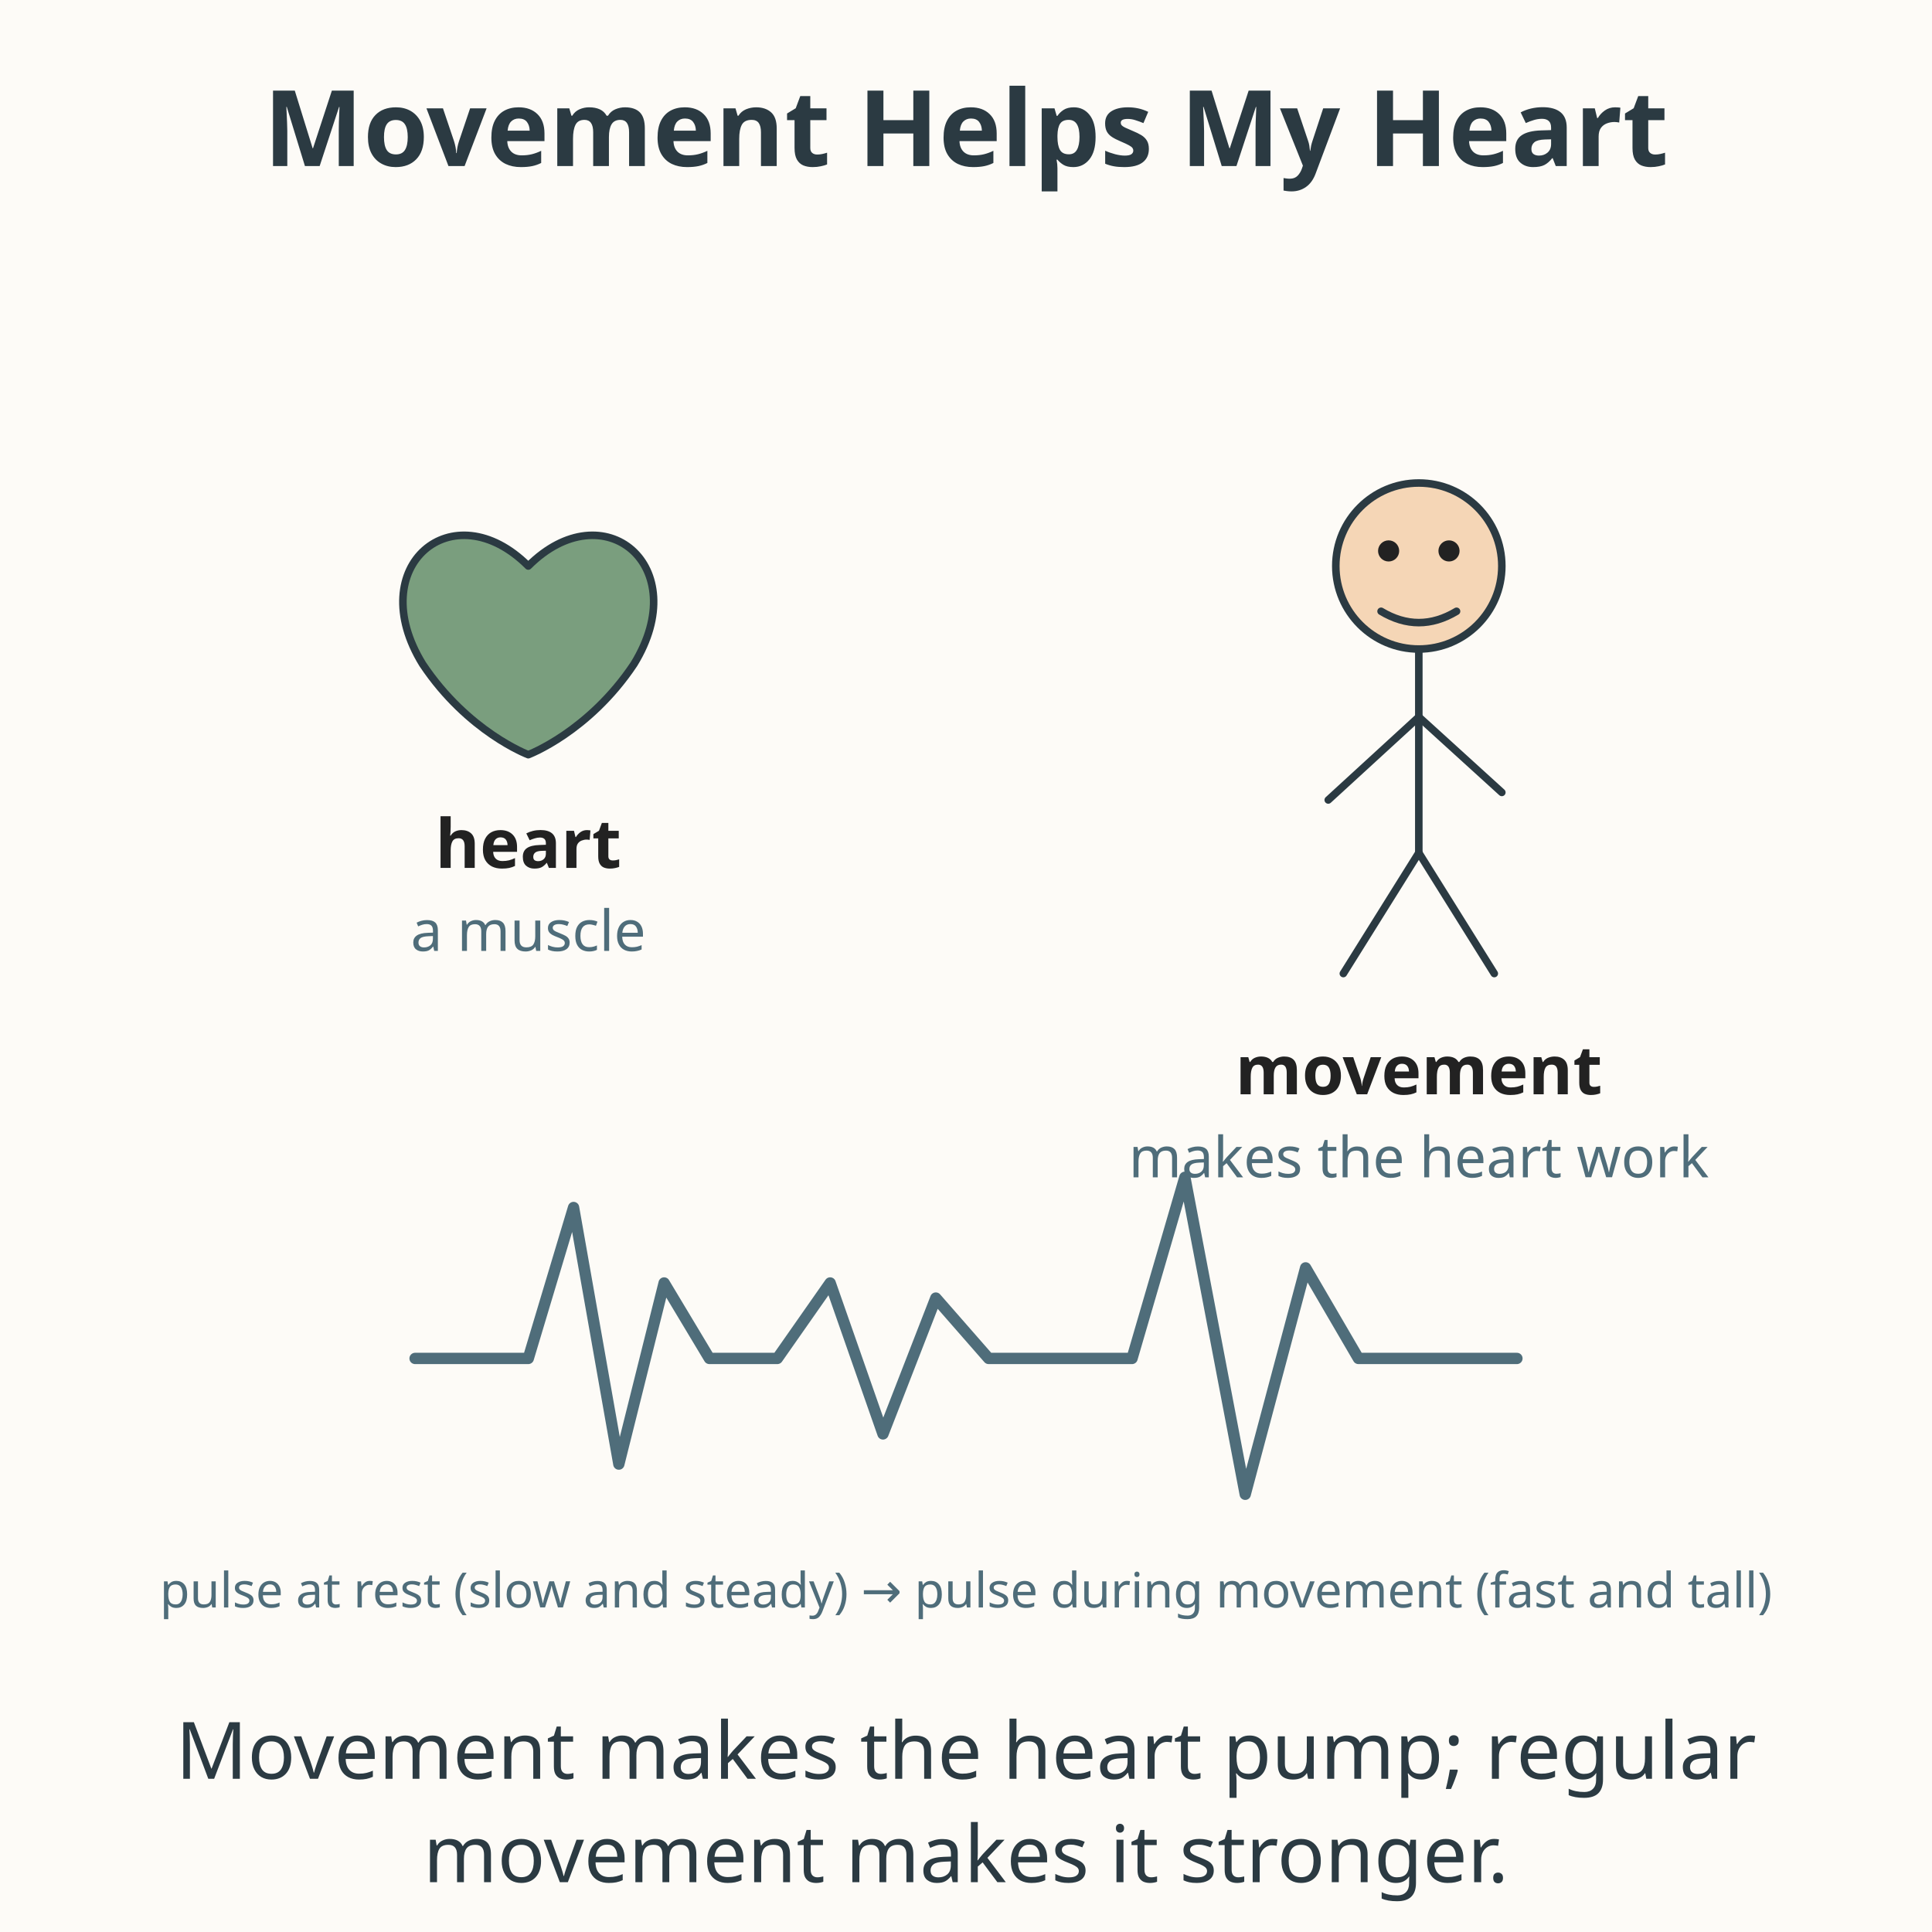
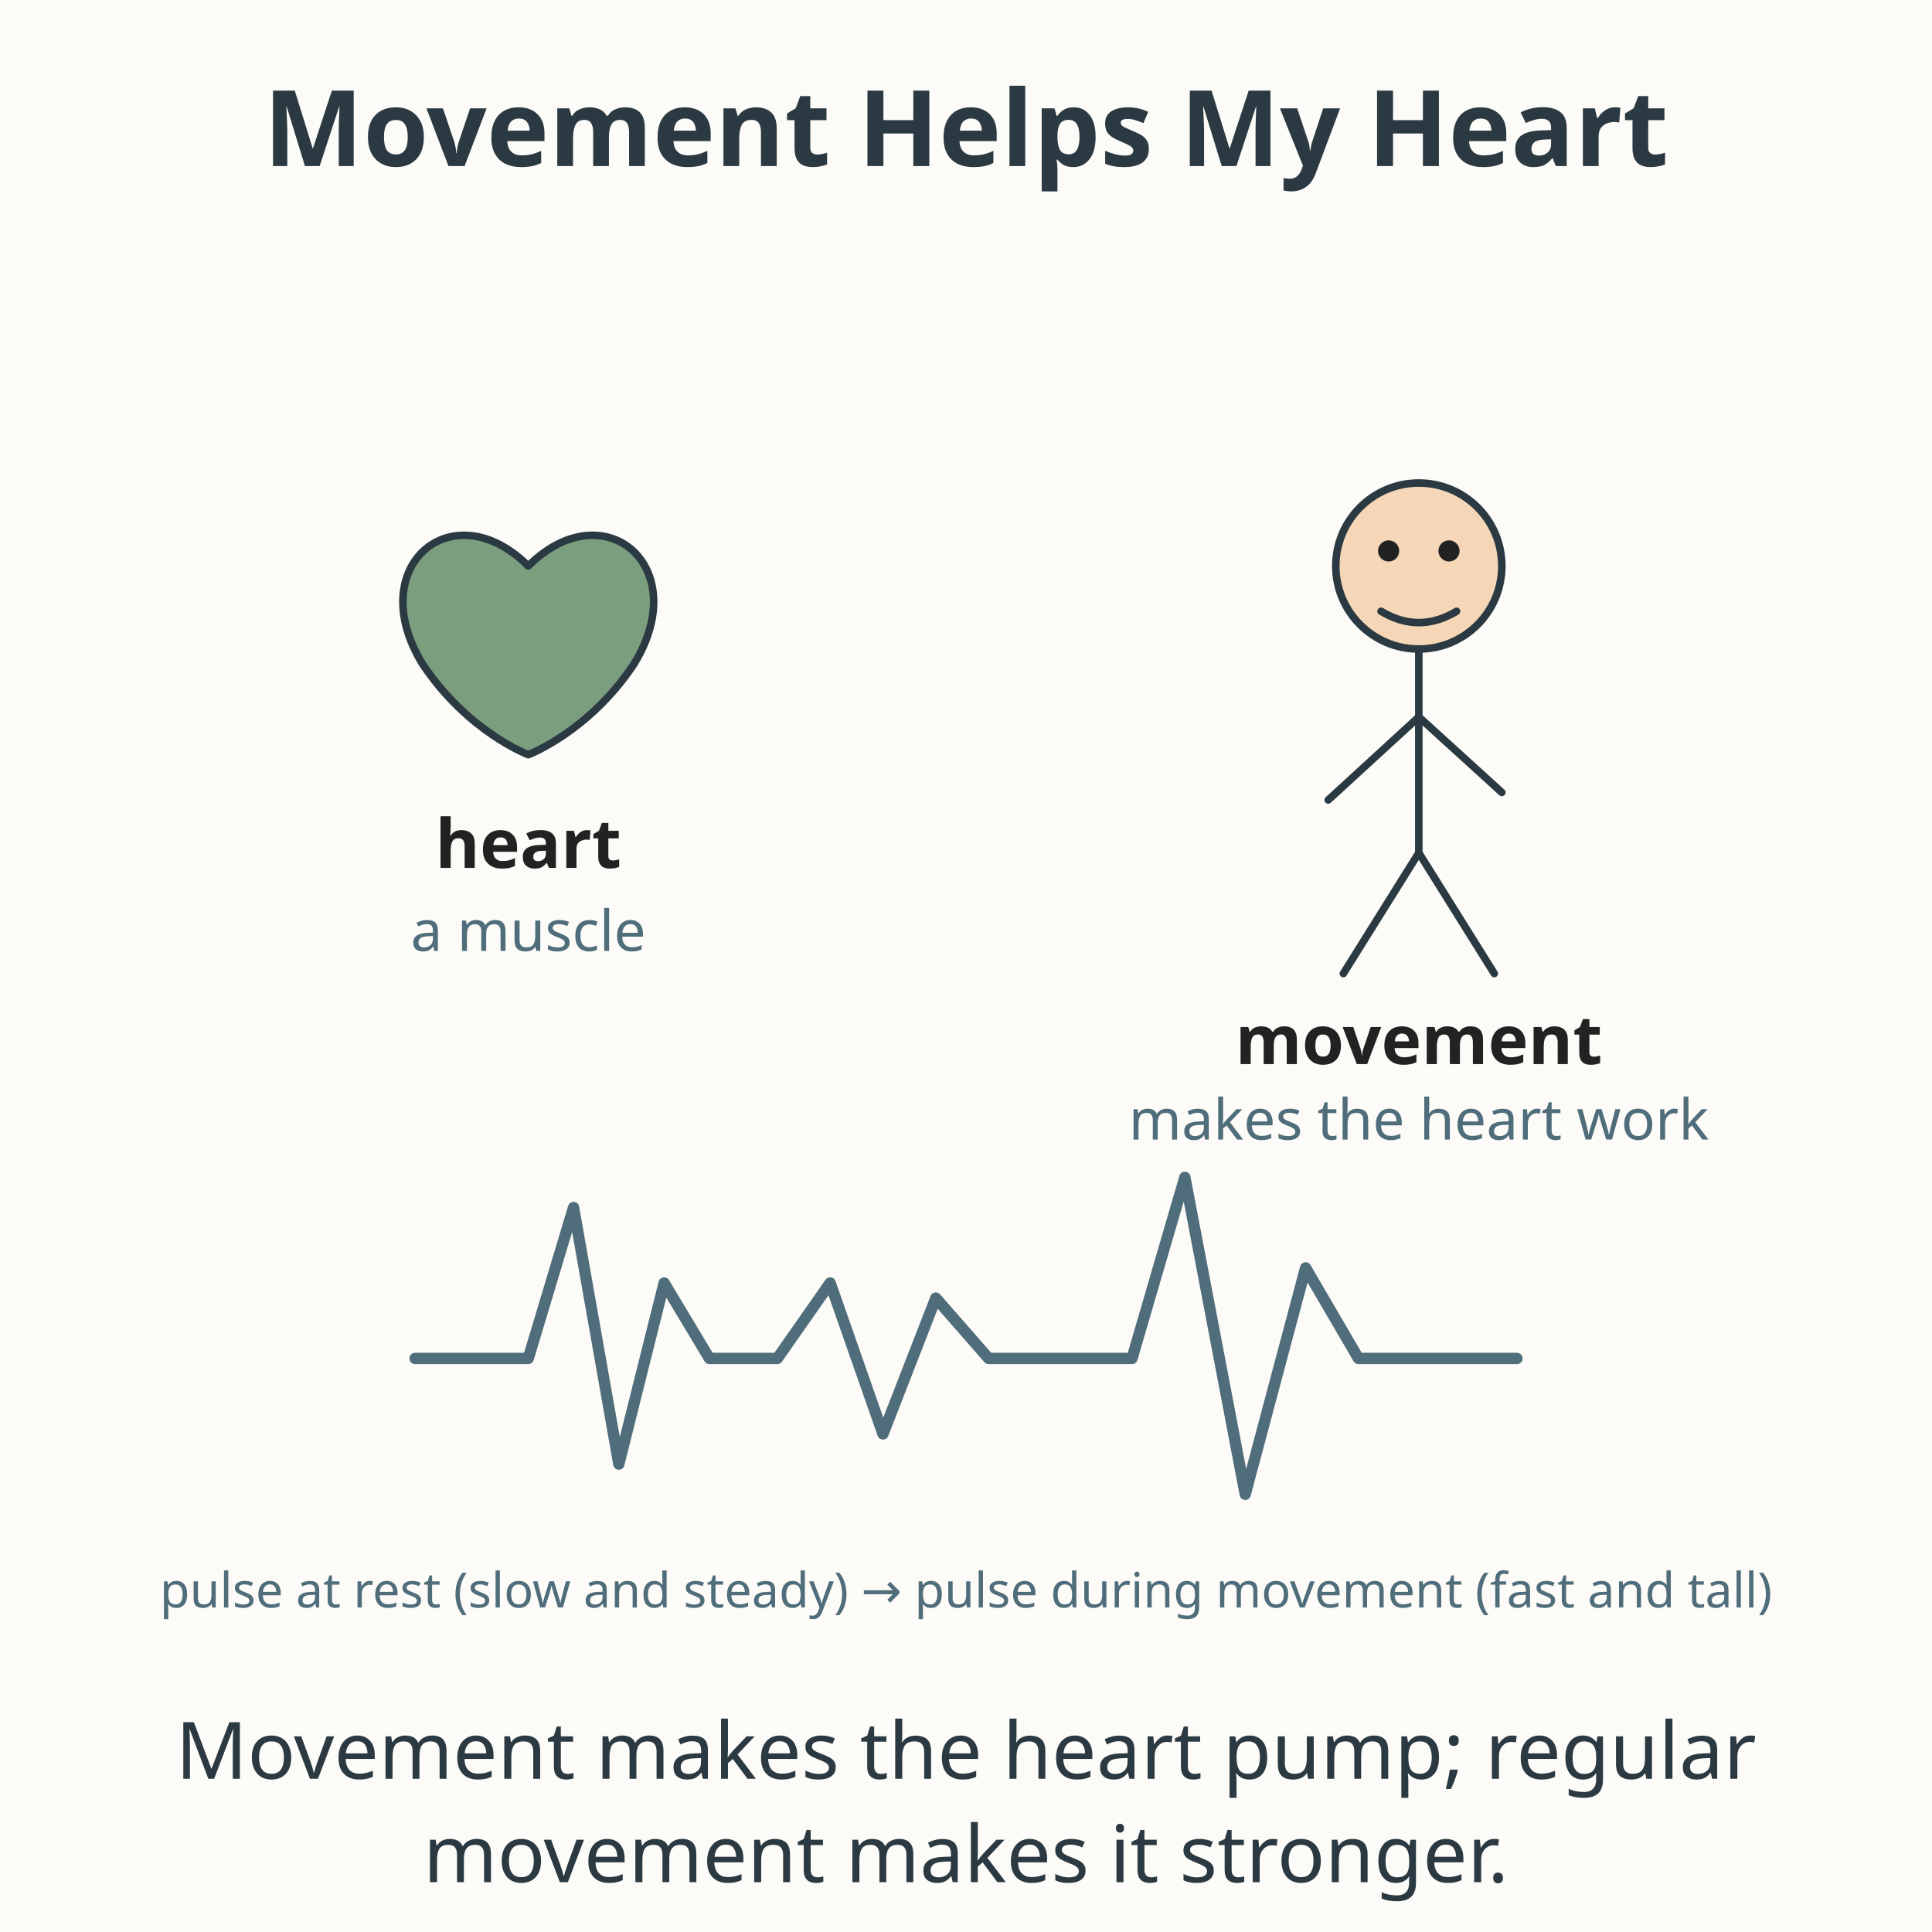
<svg xmlns="http://www.w3.org/2000/svg" viewBox="0 0 512 512" role="img" aria-labelledby="title-L-05-003-07-movement-helps-the-heart desc-L-05-003-07-movement-helps-the-heart">
  <rect width="512" height="512" fill="#fdfbf7" />
  <text x="256" y="44" text-anchor="middle" font-family="sans-serif" font-size="28" font-weight="bold" fill="#2b3a42">Movement Helps My Heart</text>
  <path d="M140 150 C120 130 96 150 112 176 C124 194 140 200 140 200 C140 200 156 194 168 176 C184 150 160 130 140 150 Z" fill="#7a9e7e" stroke="#2b3a42" stroke-width="2" stroke-linejoin="round" />
  <text x="140" y="230" text-anchor="middle" font-family="sans-serif" font-size="18" font-weight="bold" fill="#222222">heart</text>
  <text x="140" y="252" text-anchor="middle" font-family="sans-serif" font-size="15" fill="#4f6d7a">a muscle</text>
  <g stroke="#2b3a42" stroke-width="2" fill="none" stroke-linecap="round" stroke-linejoin="round">
    <circle cx="376" cy="150" r="22" fill="#f5d6b6" />
    <path d="M376 172 L376 226" />
    <path d="M376 190 L352 212" />
    <path d="M376 190 L398 210" />
    <path d="M376 226 L356 258" />
    <path d="M376 226 L396 258" />
  </g>
  <circle cx="368" cy="146" r="2.8" fill="#222222" />
  <circle cx="384" cy="146" r="2.8" fill="#222222" />
  <path d="M366 162 Q376 168 386 162" fill="none" stroke="#2b3a42" stroke-width="2" stroke-linecap="round" />
-   <text x="376" y="290" text-anchor="middle" font-family="sans-serif" font-size="18" font-weight="bold" fill="#222222">movement</text>
-   <text x="376" y="312" text-anchor="middle" font-family="sans-serif" font-size="15" fill="#4f6d7a">makes the heart work</text>
+   <text x="376" y="282" text-anchor="middle" font-family="sans-serif" font-size="18" font-weight="bold" fill="#222222">movement</text>
+   <text x="376" y="302" text-anchor="middle" font-family="sans-serif" font-size="15" fill="#4f6d7a">makes the heart work</text>
  <g stroke="#4f6d7a" stroke-width="3" fill="none" stroke-linecap="round" stroke-linejoin="round">
    <path d="M110 360 L140 360 L152 320 L164 388 L176 340 L188 360 L206 360 L220 340 L234 380 L248 344 L262 360 L300 360 L314 312 L330 396 L346 336 L360 360 L402 360" />
  </g>
  <text x="256" y="426" text-anchor="middle" font-family="sans-serif" font-size="12.9" fill="#4f6d7a">pulse at rest (slow and steady) → pulse during movement (fast and tall)</text>
  <text x="256" y="471.4" text-anchor="middle" font-family="sans-serif" font-size="21" fill="#2b3a42">Movement makes the heart pump; regular</text>
  <text x="256" y="498.8" text-anchor="middle" font-family="sans-serif" font-size="21" fill="#2b3a42">movement makes it stronger.</text>
</svg>
